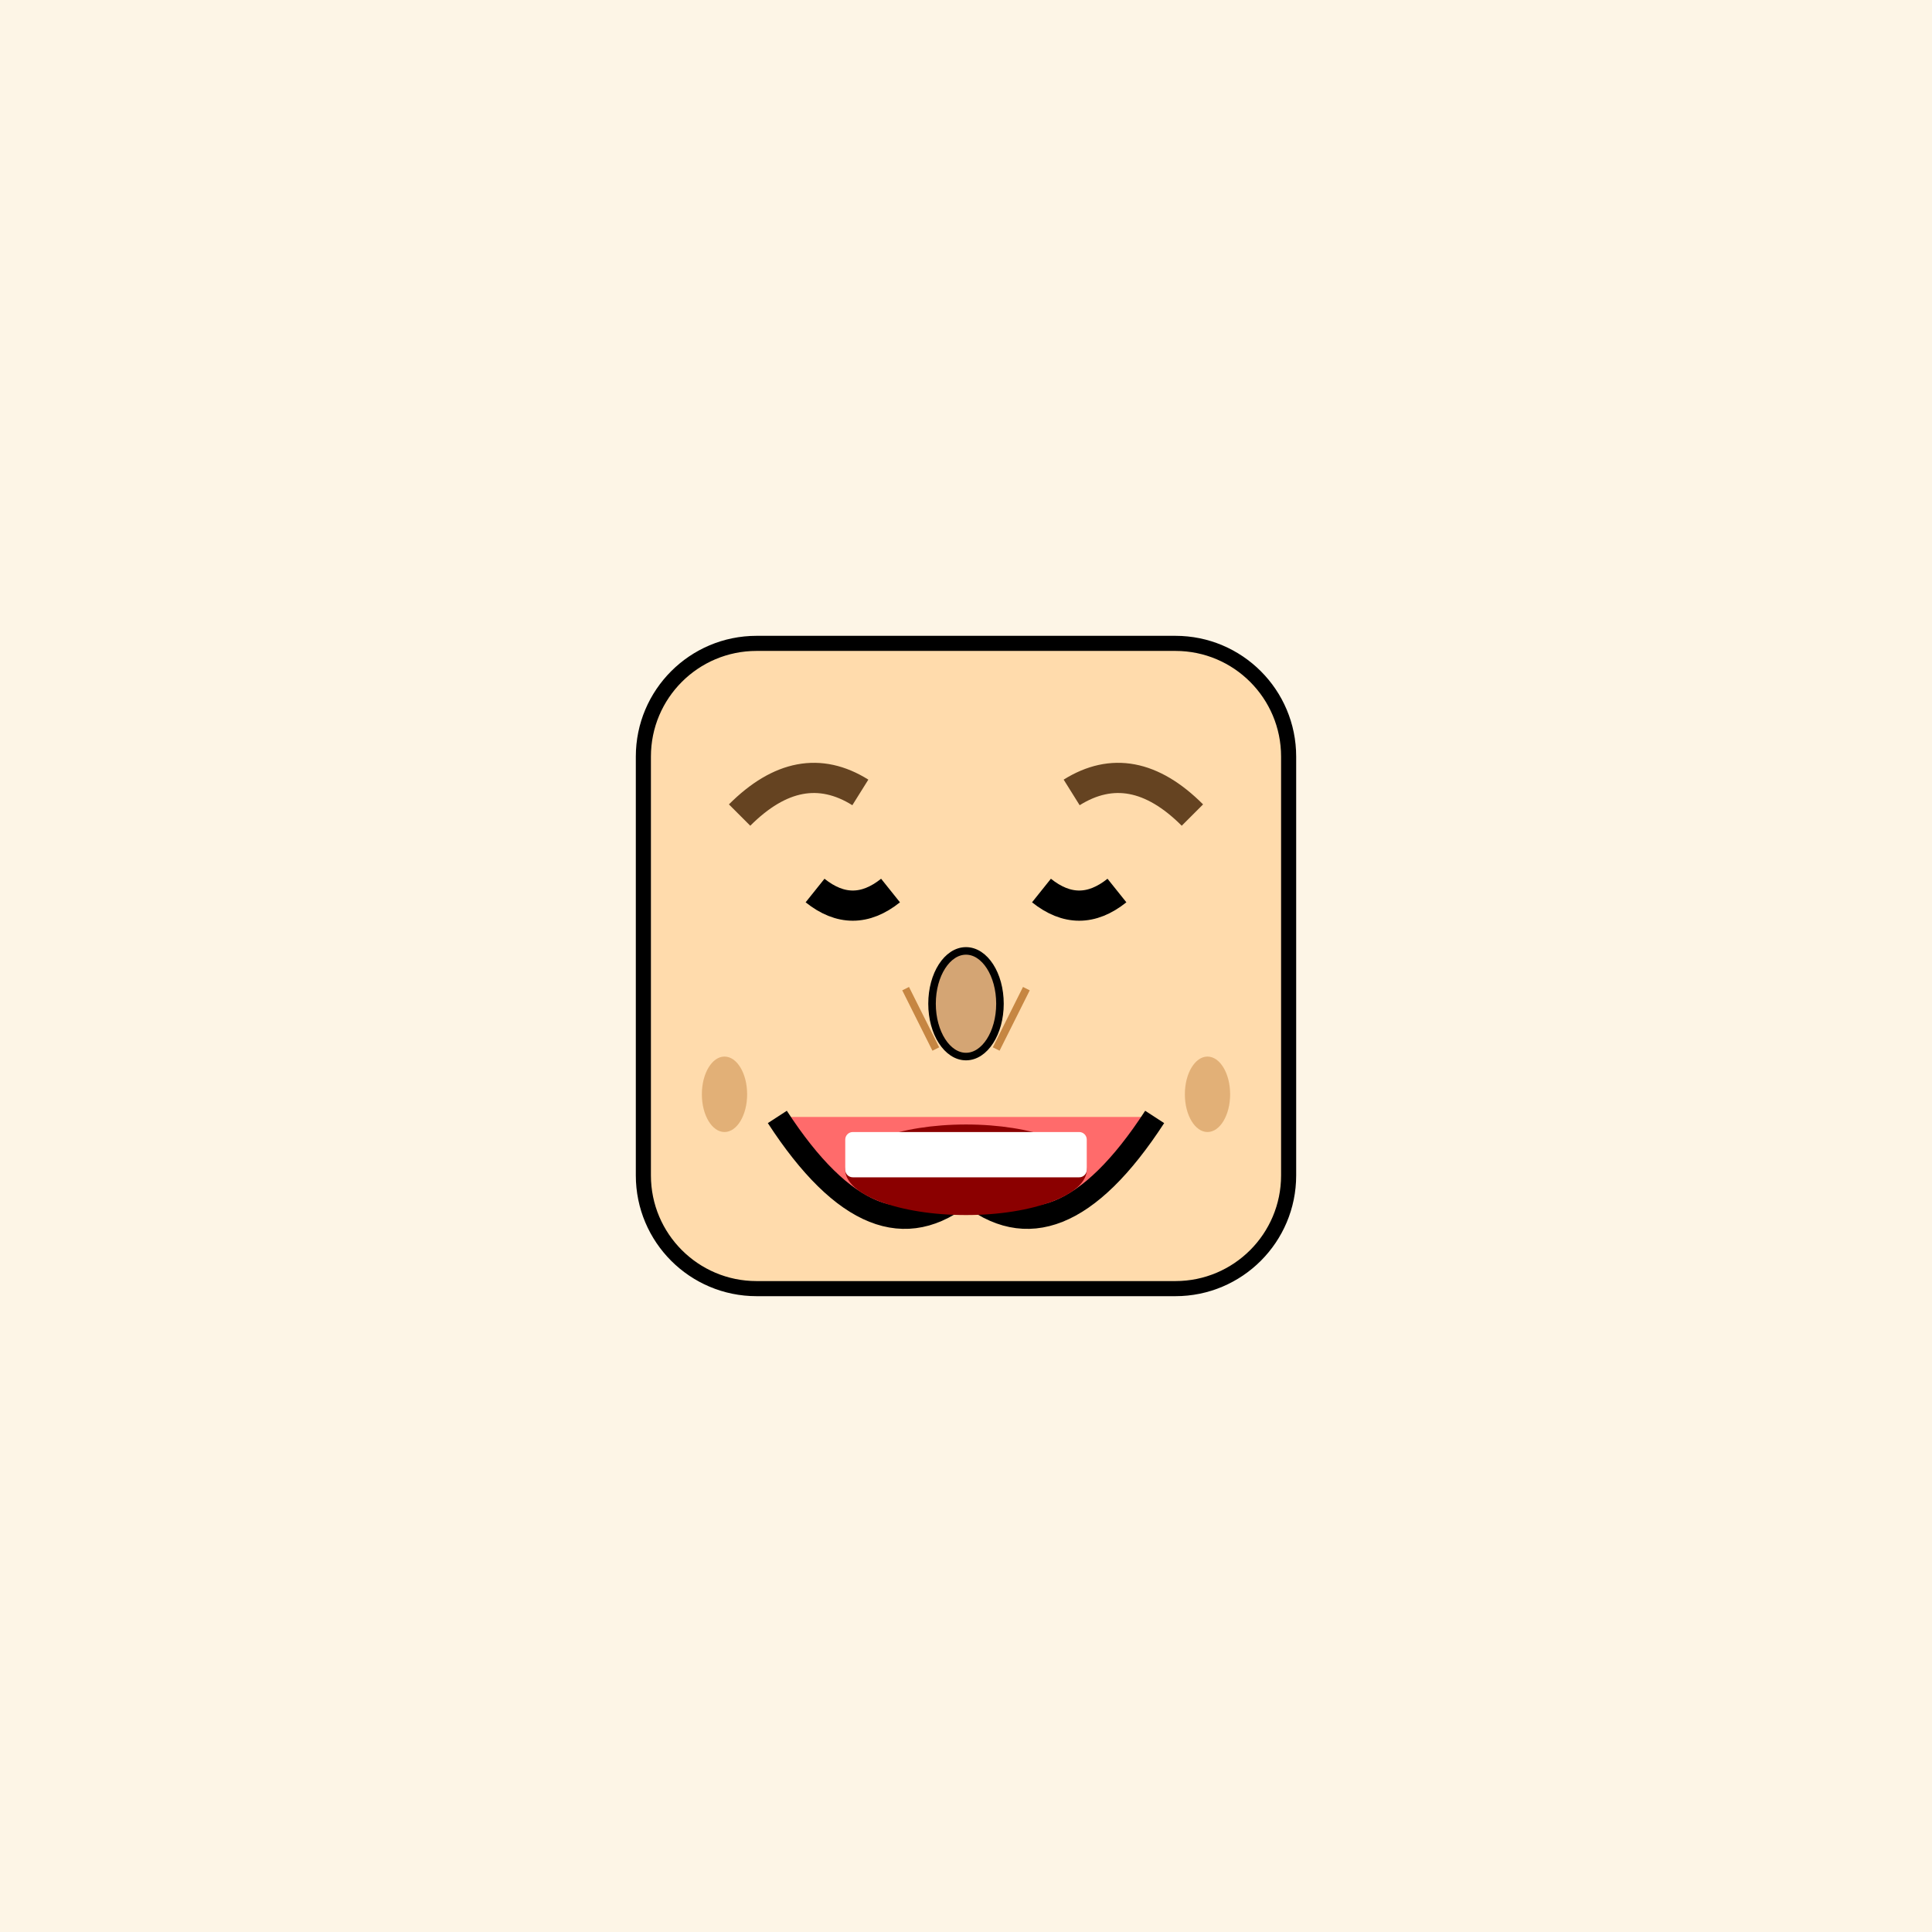
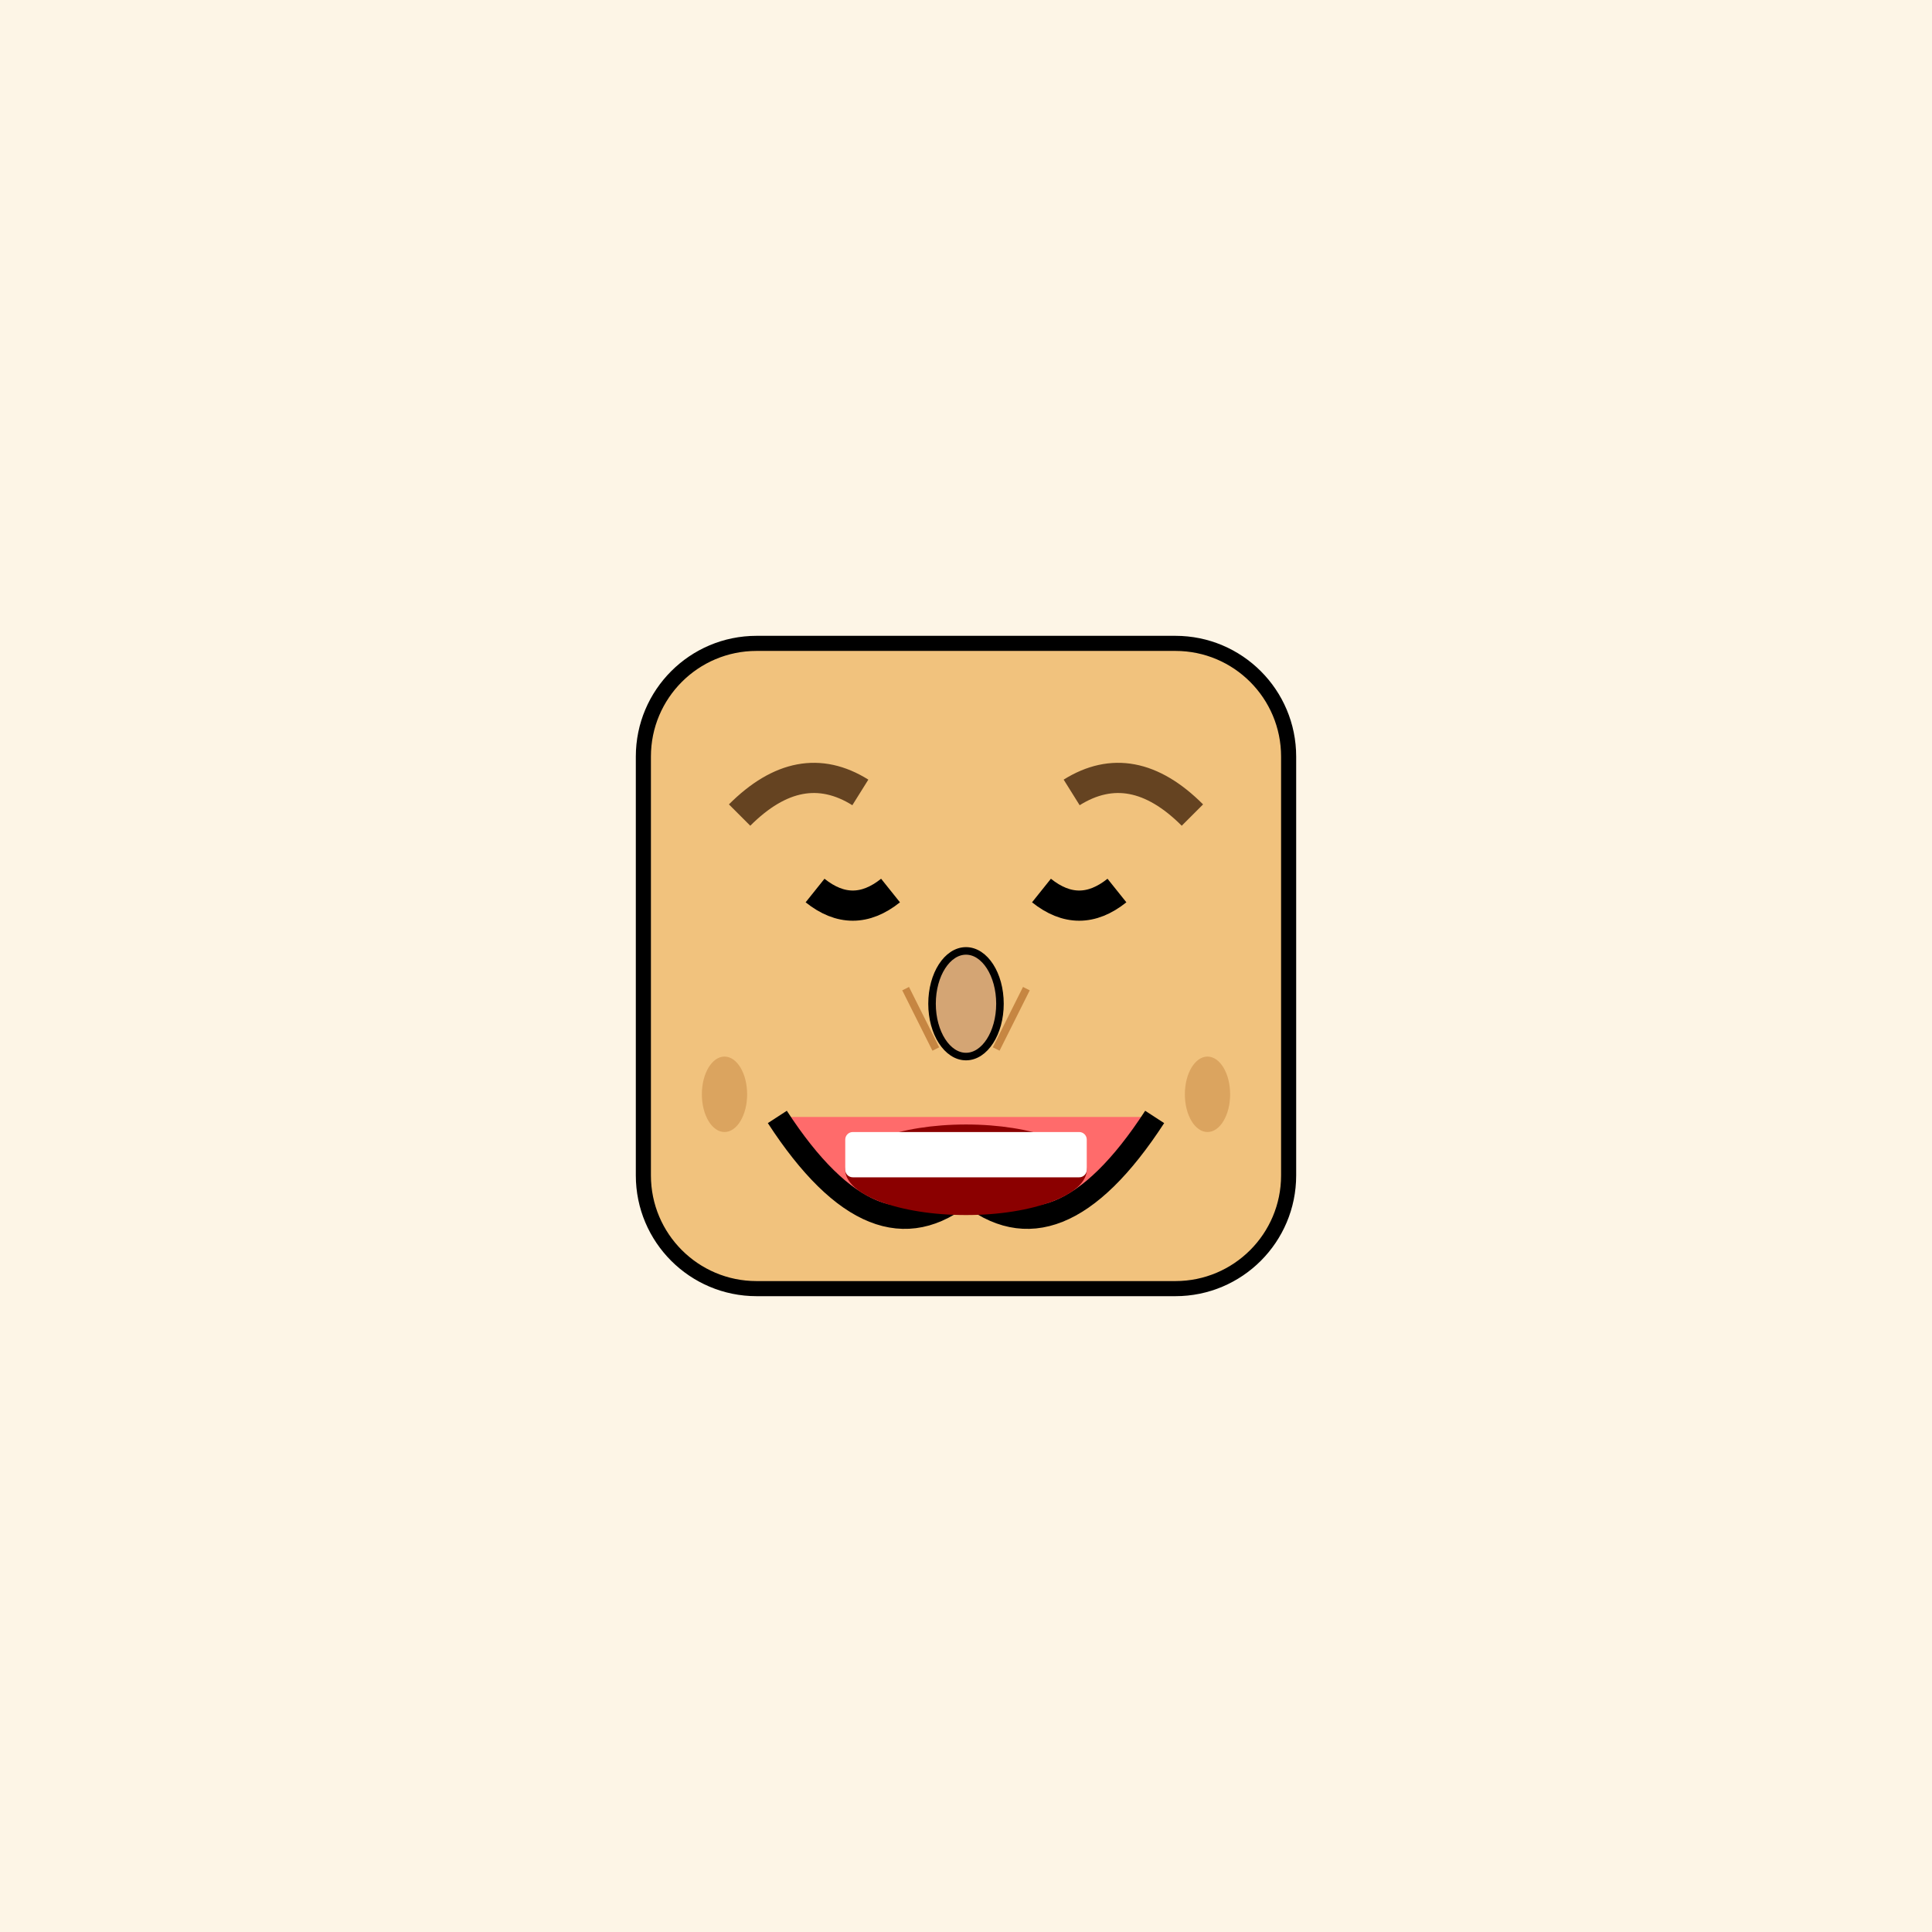
<svg xmlns="http://www.w3.org/2000/svg" width="256" height="256">
  <rect width="100%" height="100%" fill="#FDF5E6" />
-   <rect x="85.25" y="85.25" width="85.5" height="85.5" rx="15" ry="15" fill="#FFDBAC" stroke="#000" stroke-width="2" />
+   <rect x="85.25" y="85.25" width="85.5" height="85.5" rx="15" ry="15" fill="#F1C27D" stroke="#000" stroke-width="2" />
  <path d="M 108 118 Q 113 122 118 118" stroke="#000" stroke-width="4" fill="none" />
  <path d="M 138 118 Q 143 122 148 118" stroke="#000" stroke-width="4" fill="none" />
  <path d="M 98 108 Q 106 100 114 105" stroke="#654321" stroke-width="4" fill="none" />
  <path d="M 142 105 Q 150 100 158 108" stroke="#654321" stroke-width="4" fill="none" />
  <ellipse cx="128" cy="133" rx="4.5" ry="7" fill="#D4A574" stroke="#000" stroke-width="1" />
  <path d="M 120 131 Q 122 135 124 139" stroke="#C68642" stroke-width="1" fill="none" />
  <path d="M 136 131 Q 134 135 132 139" stroke="#C68642" stroke-width="1" fill="none" />
  <path d="M 103 148 Q 116 168 128 158 Q 140 168 153 148" stroke="#000" stroke-width="3" fill="#FF6B6B" />
  <ellipse cx="128" cy="155" rx="16" ry="6" fill="#8B0000" />
  <rect x="112" y="150" width="32" height="6" fill="white" rx="1" />
  <ellipse cx="96" cy="145" rx="3" ry="5" fill="#C68642" opacity="0.5" />
  <ellipse cx="160" cy="145" rx="3" ry="5" fill="#C68642" opacity="0.5" />
</svg>
